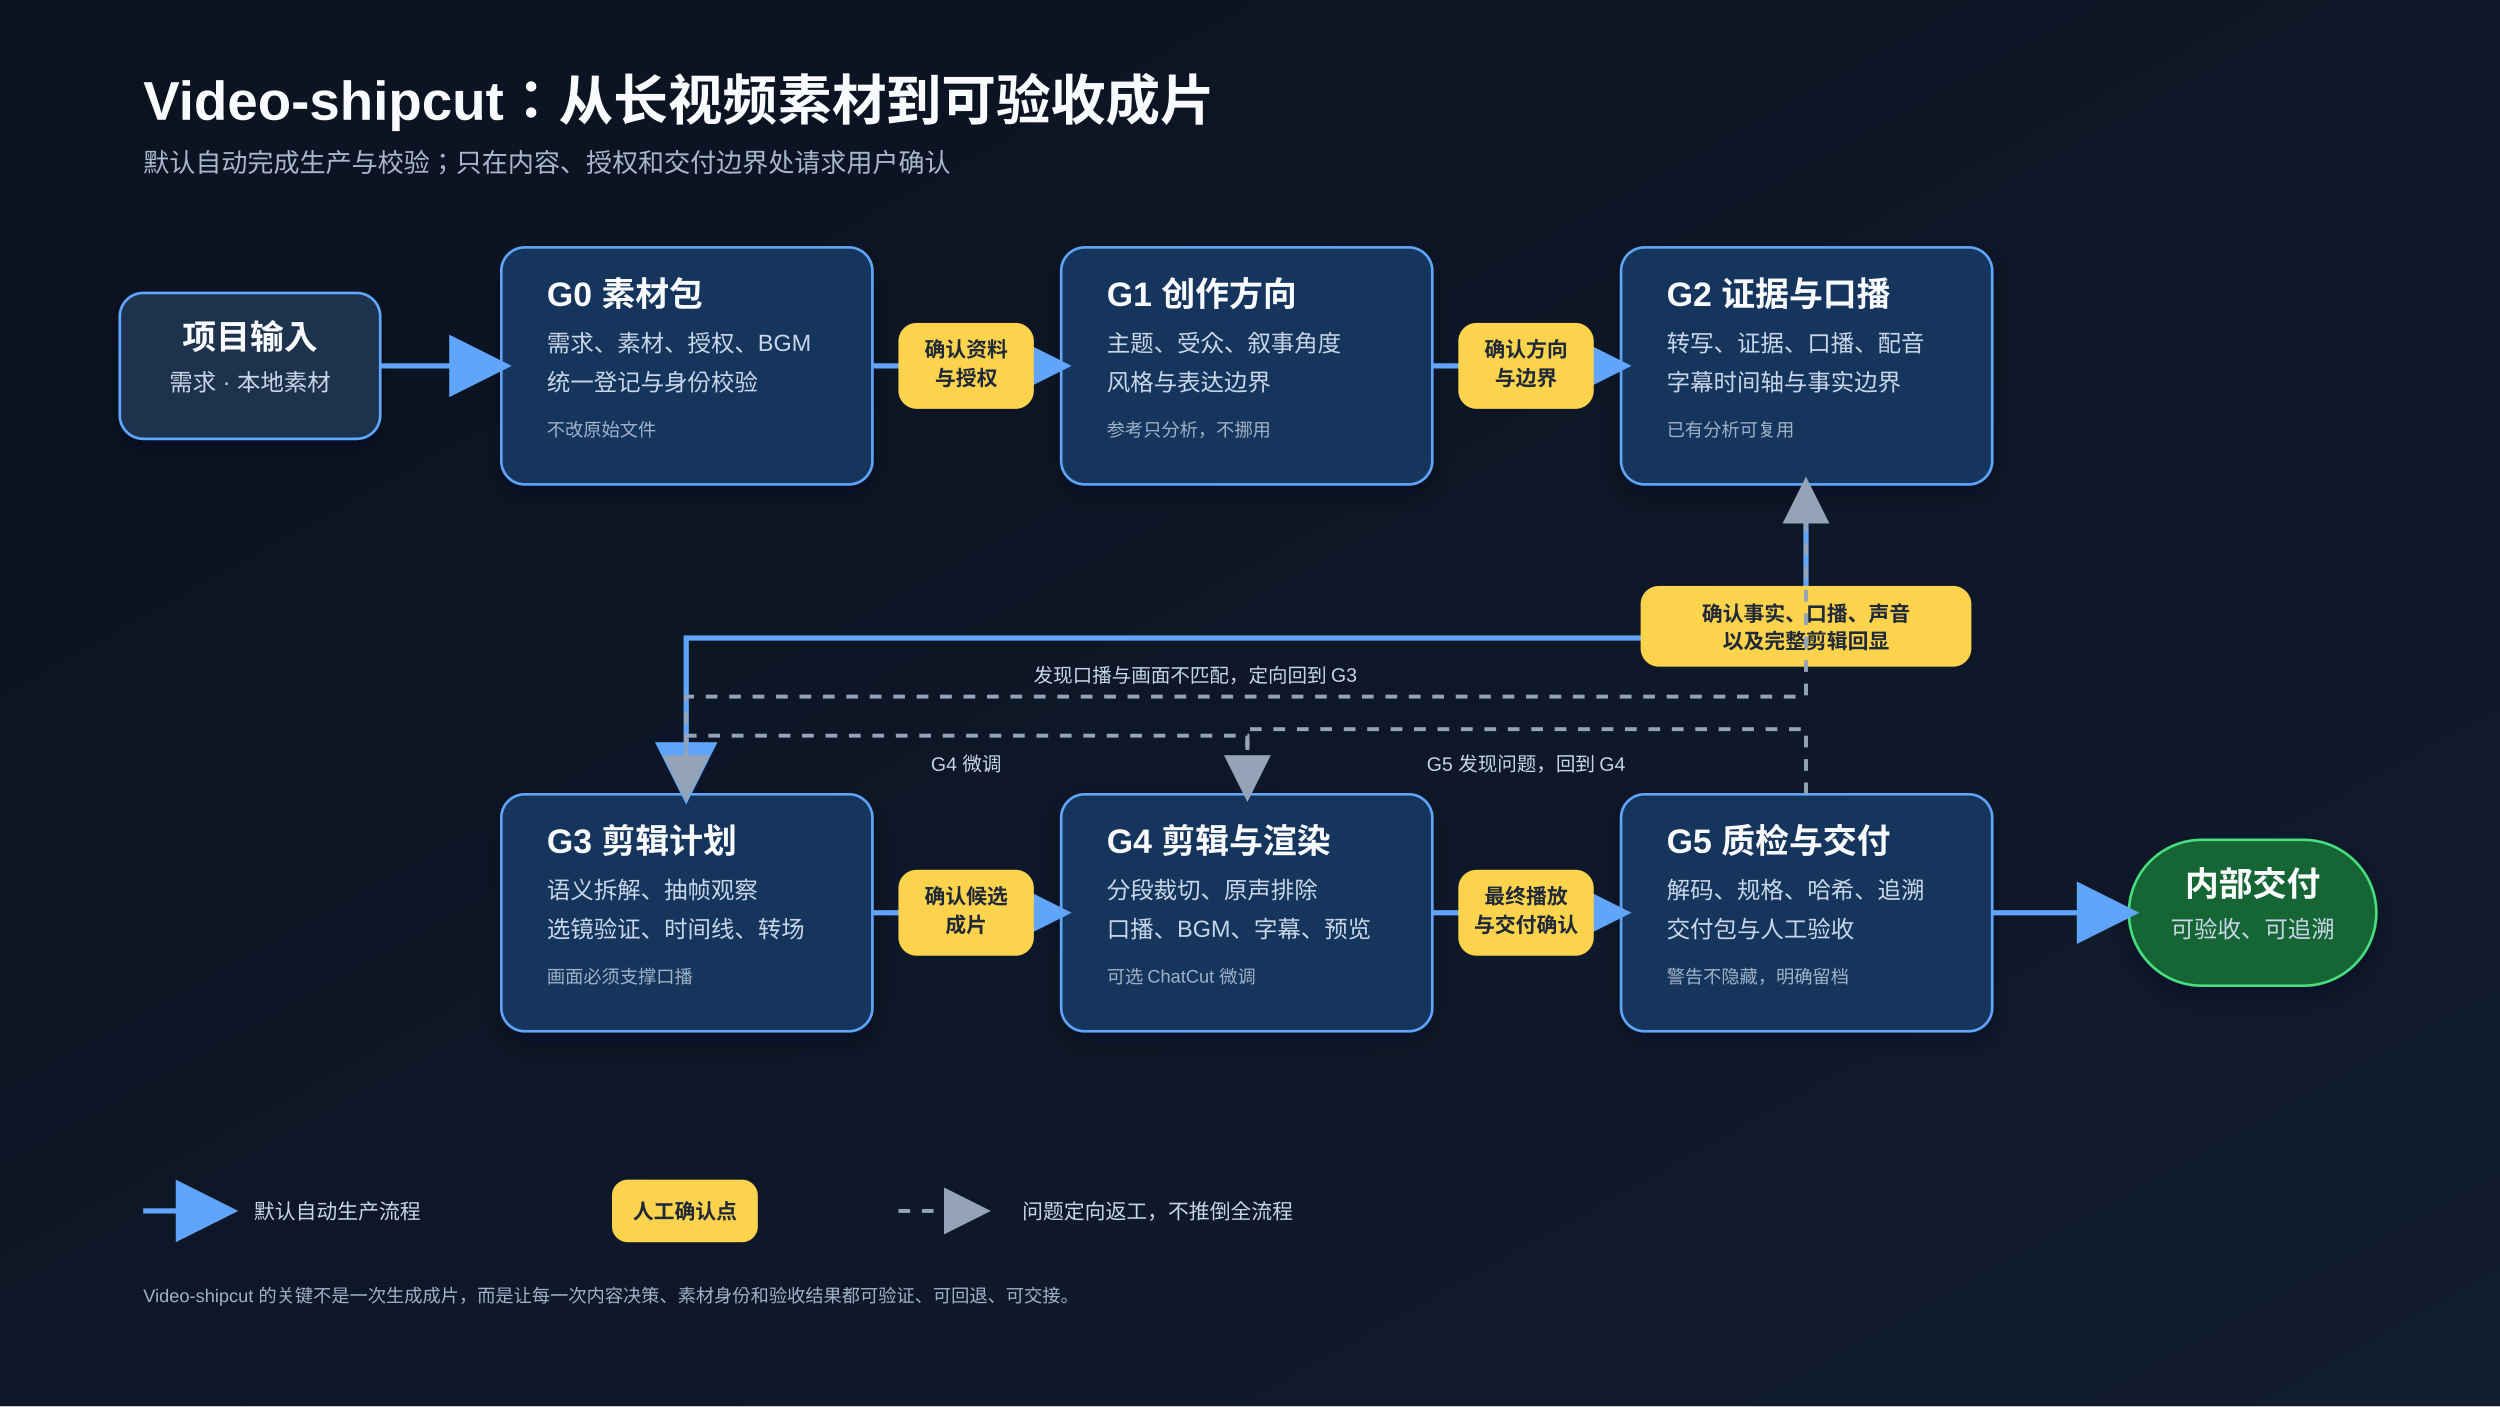
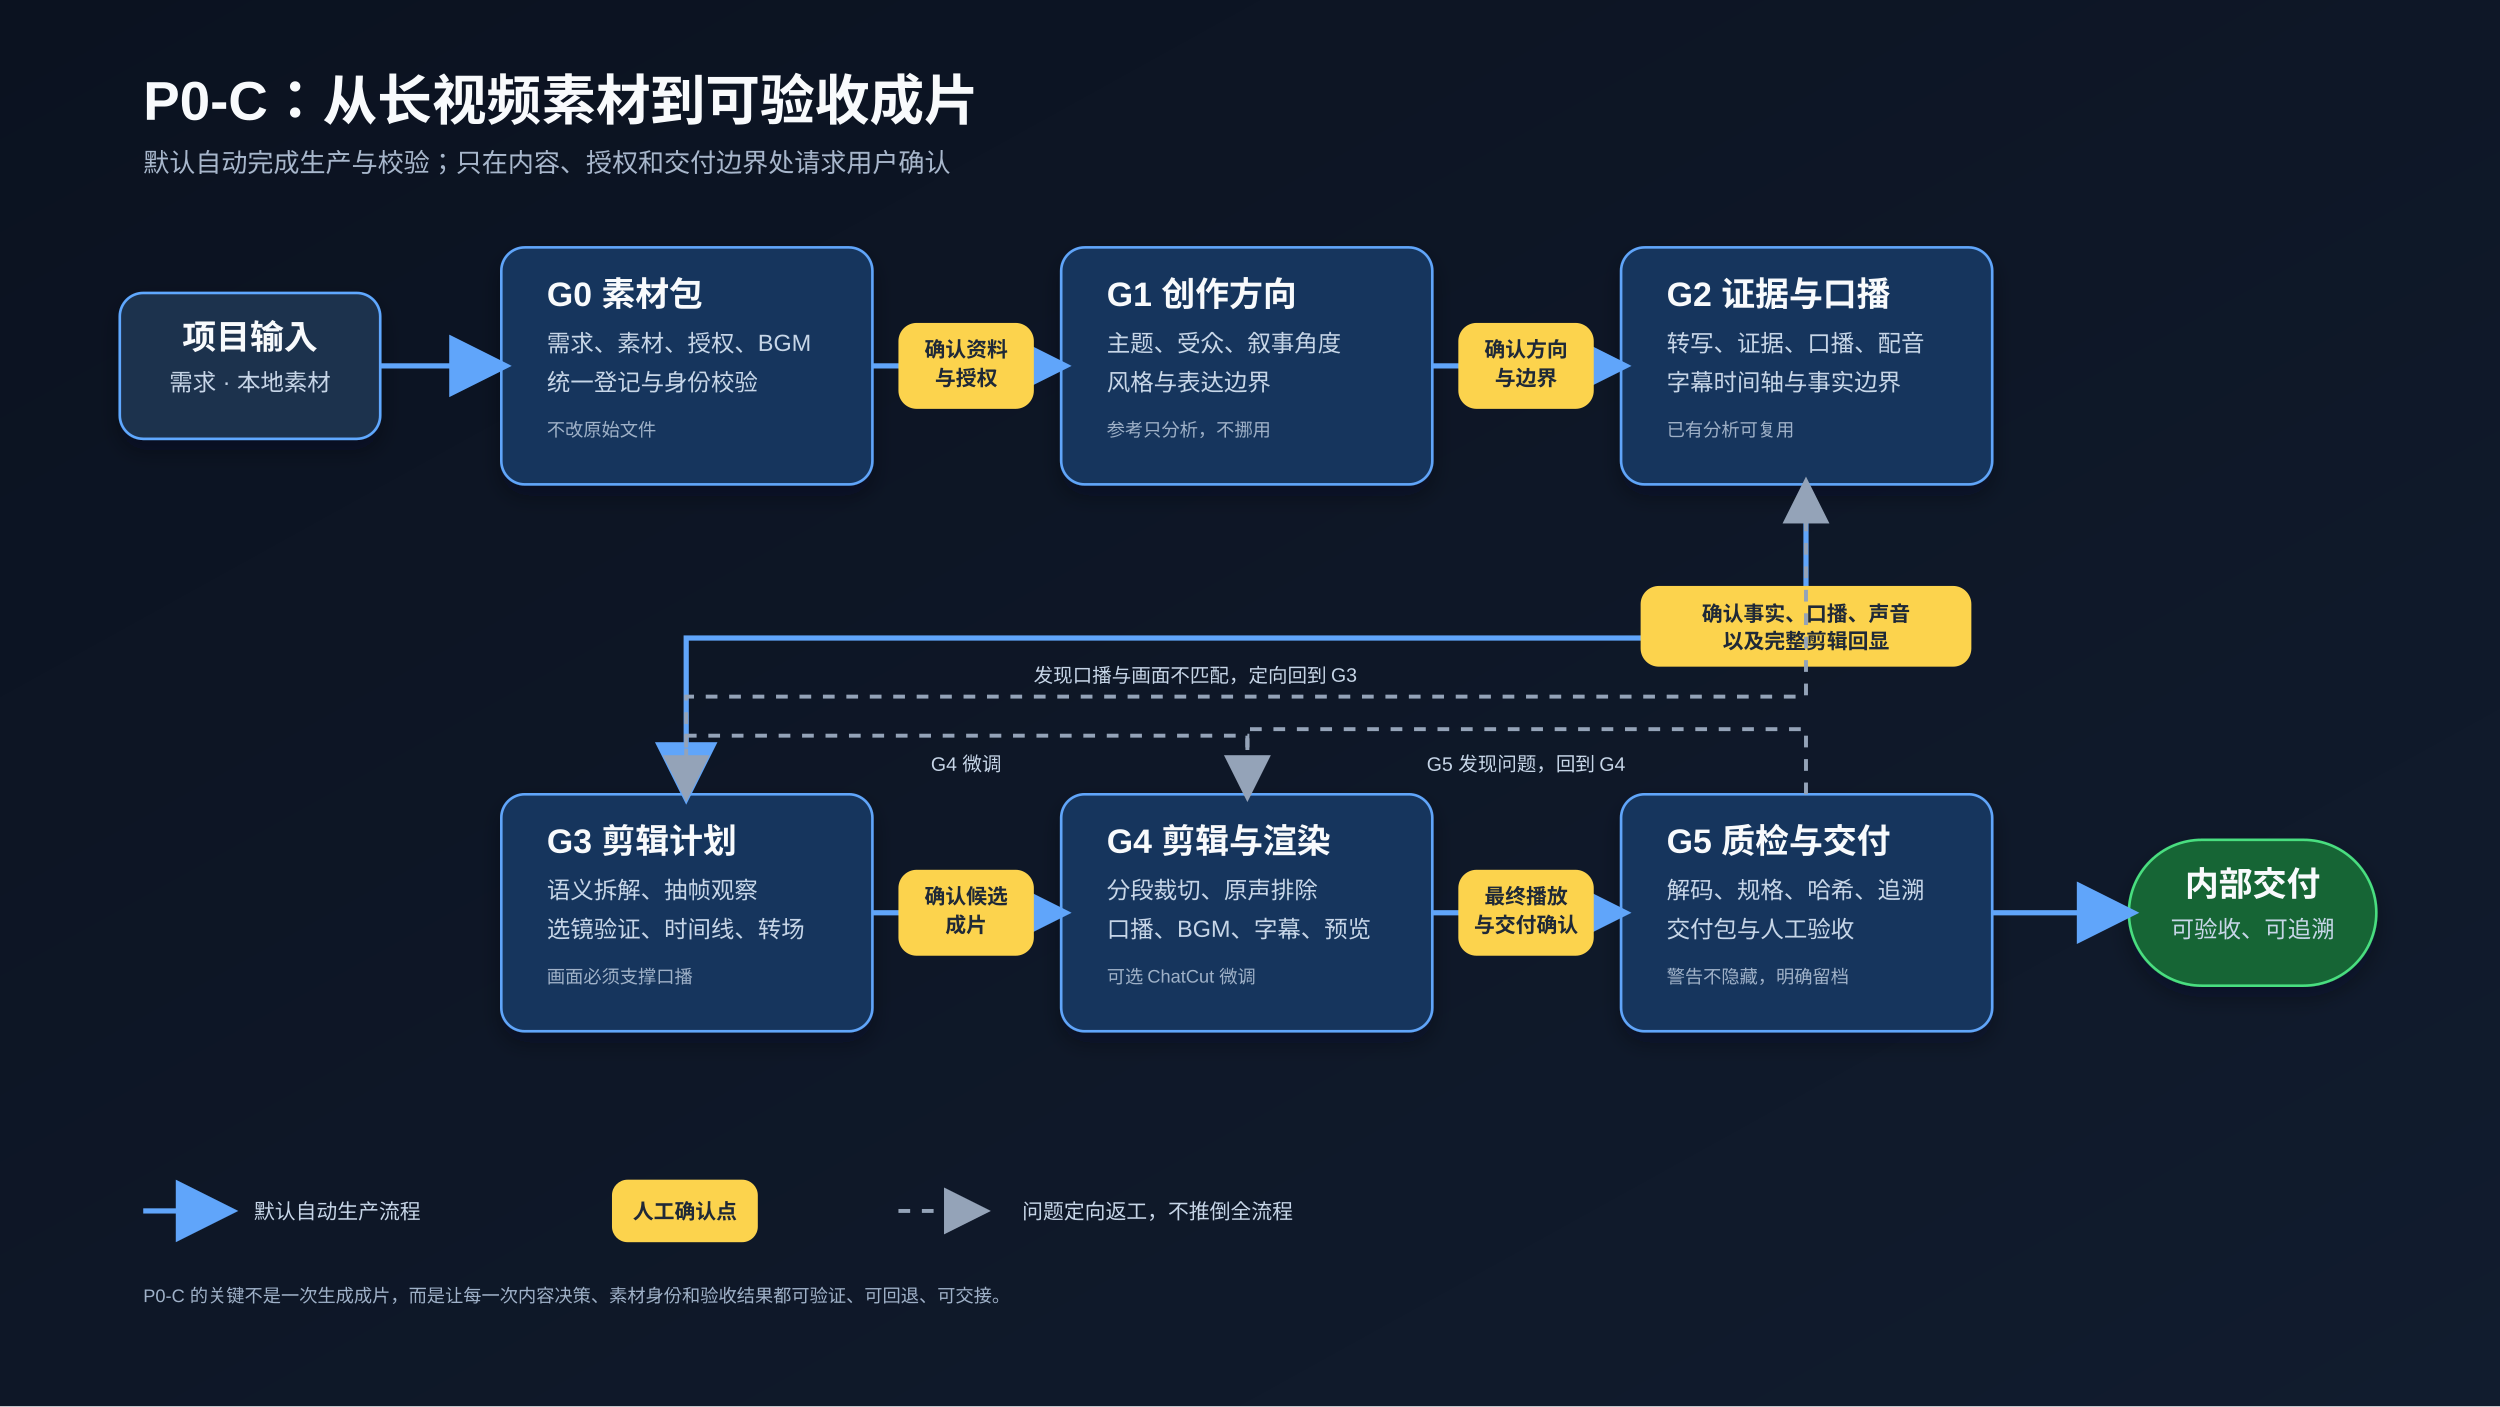
<svg xmlns="http://www.w3.org/2000/svg" width="1920" height="1080" viewBox="0 0 1920 1080" role="img" aria-labelledby="title desc">
  <defs>
    <linearGradient id="bg" x1="0" y1="0" x2="1" y2="1">
      <stop offset="0" stop-color="#0B1220" />
      <stop offset="1" stop-color="#111C2E" />
    </linearGradient>
    <filter id="shadow" x="-20%" y="-20%" width="140%" height="150%">
      <feDropShadow dx="0" dy="8" stdDeviation="8" flood-color="#020617" flood-opacity="0.35" />
    </filter>
    <marker id="arrowBlue" markerWidth="12" markerHeight="12" refX="10" refY="6" orient="auto">
      <path d="M0,0 L12,6 L0,12 Z" fill="#60A5FA" />
    </marker>
    <marker id="arrowAmber" markerWidth="12" markerHeight="12" refX="10" refY="6" orient="auto">
      <path d="M0,0 L12,6 L0,12 Z" fill="#FBBF24" />
    </marker>
    <marker id="arrowSlate" markerWidth="12" markerHeight="12" refX="10" refY="6" orient="auto">
      <path d="M0,0 L12,6 L0,12 Z" fill="#94A3B8" />
    </marker>
    <style>
      .title { font-family: 'Microsoft YaHei', Arial, sans-serif; font-size: 42px; font-weight: 700; fill: #F8FAFC; }
      .subtitle { font-family: 'Microsoft YaHei', Arial, sans-serif; font-size: 20px; fill: #A8B7CC; }
      .node-title { font-family: 'Microsoft YaHei', Arial, sans-serif; font-size: 26px; font-weight: 700; fill: #F8FAFC; }
      .node-body { font-family: 'Microsoft YaHei', Arial, sans-serif; font-size: 18px; fill: #C7D6E8; }
      .gate { font-family: 'Microsoft YaHei', Arial, sans-serif; font-size: 16px; font-weight: 700; fill: #1F2937; }
      .hint { font-family: 'Microsoft YaHei', Arial, sans-serif; font-size: 15px; fill: #C7D6E8; }
      .legend { font-family: 'Microsoft YaHei', Arial, sans-serif; font-size: 16px; fill: #C7D6E8; }
      .small { font-family: 'Microsoft YaHei', Arial, sans-serif; font-size: 14px; fill: #9FB1C8; }
    </style>
  </defs>
  <rect width="1920" height="1080" fill="url(#bg)" />
-   <text x="110" y="92" class="title">Video-shipcut：从长视频素材到可验收成片</text>
+   <text x="110" y="92" class="title">P0-C：从长视频素材到可验收成片</text>
  <text x="110" y="132" class="subtitle">默认自动完成生产与校验；只在内容、授权和交付边界处请求用户确认</text>
  <g filter="url(#shadow)">
    <rect x="92" y="225" width="200" height="112" rx="18" fill="#1F334E" stroke="#5FA8FF" stroke-width="2" />
    <text x="192" y="268" text-anchor="middle" class="node-title">项目输入</text>
    <text x="192" y="300" text-anchor="middle" class="node-body">需求 · 本地素材</text>
  </g>
  <g filter="url(#shadow)">
    <rect x="385" y="190" width="285" height="182" rx="18" fill="#17365D" stroke="#60A5FA" stroke-width="2" />
    <text x="420" y="235" class="node-title">G0 素材包</text>
    <text x="420" y="270" class="node-body">需求、素材、授权、BGM</text>
    <text x="420" y="300" class="node-body">统一登记与身份校验</text>
    <text x="420" y="335" class="small">不改原始文件</text>
  </g>
  <g filter="url(#shadow)">
    <rect x="815" y="190" width="285" height="182" rx="18" fill="#17365D" stroke="#60A5FA" stroke-width="2" />
    <text x="850" y="235" class="node-title">G1 创作方向</text>
    <text x="850" y="270" class="node-body">主题、受众、叙事角度</text>
    <text x="850" y="300" class="node-body">风格与表达边界</text>
    <text x="850" y="335" class="small">参考只分析，不挪用</text>
  </g>
  <g filter="url(#shadow)">
    <rect x="1245" y="190" width="285" height="182" rx="18" fill="#17365D" stroke="#60A5FA" stroke-width="2" />
    <text x="1280" y="235" class="node-title">G2 证据与口播</text>
    <text x="1280" y="270" class="node-body">转写、证据、口播、配音</text>
    <text x="1280" y="300" class="node-body">字幕时间轴与事实边界</text>
    <text x="1280" y="335" class="small">已有分析可复用</text>
  </g>
  <g filter="url(#shadow)">
    <rect x="385" y="610" width="285" height="182" rx="18" fill="#17365D" stroke="#60A5FA" stroke-width="2" />
    <text x="420" y="655" class="node-title">G3 剪辑计划</text>
    <text x="420" y="690" class="node-body">语义拆解、抽帧观察</text>
    <text x="420" y="720" class="node-body">选镜验证、时间线、转场</text>
    <text x="420" y="755" class="small">画面必须支撑口播</text>
  </g>
  <g filter="url(#shadow)">
    <rect x="815" y="610" width="285" height="182" rx="18" fill="#17365D" stroke="#60A5FA" stroke-width="2" />
    <text x="850" y="655" class="node-title">G4 剪辑与渲染</text>
    <text x="850" y="690" class="node-body">分段裁切、原声排除</text>
    <text x="850" y="720" class="node-body">口播、BGM、字幕、预览</text>
    <text x="850" y="755" class="small">可选 ChatCut 微调</text>
  </g>
  <g filter="url(#shadow)">
    <rect x="1245" y="610" width="285" height="182" rx="18" fill="#17365D" stroke="#60A5FA" stroke-width="2" />
    <text x="1280" y="655" class="node-title">G5 质检与交付</text>
    <text x="1280" y="690" class="node-body">解码、规格、哈希、追溯</text>
    <text x="1280" y="720" class="node-body">交付包与人工验收</text>
    <text x="1280" y="755" class="small">警告不隐藏，明确留档</text>
  </g>
  <g filter="url(#shadow)">
    <rect x="1635" y="645" width="190" height="112" rx="56" fill="#166534" stroke="#4ADE80" stroke-width="2" />
    <text x="1730" y="688" text-anchor="middle" class="node-title">内部交付</text>
    <text x="1730" y="720" text-anchor="middle" class="node-body">可验收、可追溯</text>
  </g>
  <path d="M292 281 H385" stroke="#60A5FA" stroke-width="4" fill="none" marker-end="url(#arrowBlue)" />
  <path d="M670 281 H815" stroke="#60A5FA" stroke-width="4" fill="none" marker-end="url(#arrowBlue)" />
  <path d="M1100 281 H1245" stroke="#60A5FA" stroke-width="4" fill="none" marker-end="url(#arrowBlue)" />
  <path d="M1387 372 V490 H527 V610" stroke="#60A5FA" stroke-width="4" fill="none" marker-end="url(#arrowBlue)" />
  <path d="M670 701 H815" stroke="#60A5FA" stroke-width="4" fill="none" marker-end="url(#arrowBlue)" />
  <path d="M1100 701 H1245" stroke="#60A5FA" stroke-width="4" fill="none" marker-end="url(#arrowBlue)" />
  <path d="M1530 701 H1635" stroke="#60A5FA" stroke-width="4" fill="none" marker-end="url(#arrowBlue)" />
  <g>
    <rect x="690" y="248" width="104" height="66" rx="14" fill="#FCD34D" />
    <text x="742" y="274" text-anchor="middle" class="gate">确认资料</text>
    <text x="742" y="296" text-anchor="middle" class="gate">与授权</text>
  </g>
  <g>
    <rect x="1120" y="248" width="104" height="66" rx="14" fill="#FCD34D" />
    <text x="1172" y="274" text-anchor="middle" class="gate">确认方向</text>
    <text x="1172" y="296" text-anchor="middle" class="gate">与边界</text>
  </g>
  <g>
    <rect x="1260" y="450" width="254" height="62" rx="14" fill="#FCD34D" />
    <text x="1387" y="477" text-anchor="middle" class="gate">确认事实、口播、声音</text>
    <text x="1387" y="498" text-anchor="middle" class="gate">以及完整剪辑回显</text>
  </g>
  <g>
    <rect x="690" y="668" width="104" height="66" rx="14" fill="#FCD34D" />
    <text x="742" y="694" text-anchor="middle" class="gate">确认候选</text>
    <text x="742" y="716" text-anchor="middle" class="gate">成片</text>
  </g>
  <g>
    <rect x="1120" y="668" width="104" height="66" rx="14" fill="#FCD34D" />
    <text x="1172" y="694" text-anchor="middle" class="gate">最终播放</text>
    <text x="1172" y="716" text-anchor="middle" class="gate">与交付确认</text>
  </g>
  <path d="M527 610 V535 H1387 V372" stroke="#94A3B8" stroke-width="3" stroke-dasharray="9 9" fill="none" marker-end="url(#arrowSlate)" />
  <text x="918" y="524" text-anchor="middle" class="hint">发现口播与画面不匹配，定向回到 G3</text>
  <path d="M958 610 V565 H527 V610" stroke="#94A3B8" stroke-width="3" stroke-dasharray="9 9" fill="none" marker-end="url(#arrowSlate)" />
  <text x="742" y="592" text-anchor="middle" class="hint">G4 微调</text>
  <path d="M1387 610 V560 H958 V610" stroke="#94A3B8" stroke-width="3" stroke-dasharray="9 9" fill="none" marker-end="url(#arrowSlate)" />
  <text x="1172" y="592" text-anchor="middle" class="hint">G5 发现问题，回到 G4</text>
  <line x1="110" y1="930" x2="175" y2="930" stroke="#60A5FA" stroke-width="4" marker-end="url(#arrowBlue)" />
  <text x="195" y="936" class="legend">默认自动生产流程</text>
  <rect x="470" y="906" width="112" height="48" rx="12" fill="#FCD34D" />
  <text x="526" y="936" text-anchor="middle" class="gate">人工确认点</text>
  <line x1="690" y1="930" x2="755" y2="930" stroke="#94A3B8" stroke-width="3" stroke-dasharray="9 9" marker-end="url(#arrowSlate)" />
  <text x="785" y="936" class="legend">问题定向返工，不推倒全流程</text>
-   <text x="110" y="1000" class="small">Video-shipcut 的关键不是一次生成成片，而是让每一次内容决策、素材身份和验收结果都可验证、可回退、可交接。</text>
+   <text x="110" y="1000" class="small">P0-C 的关键不是一次生成成片，而是让每一次内容决策、素材身份和验收结果都可验证、可回退、可交接。</text>
</svg>
